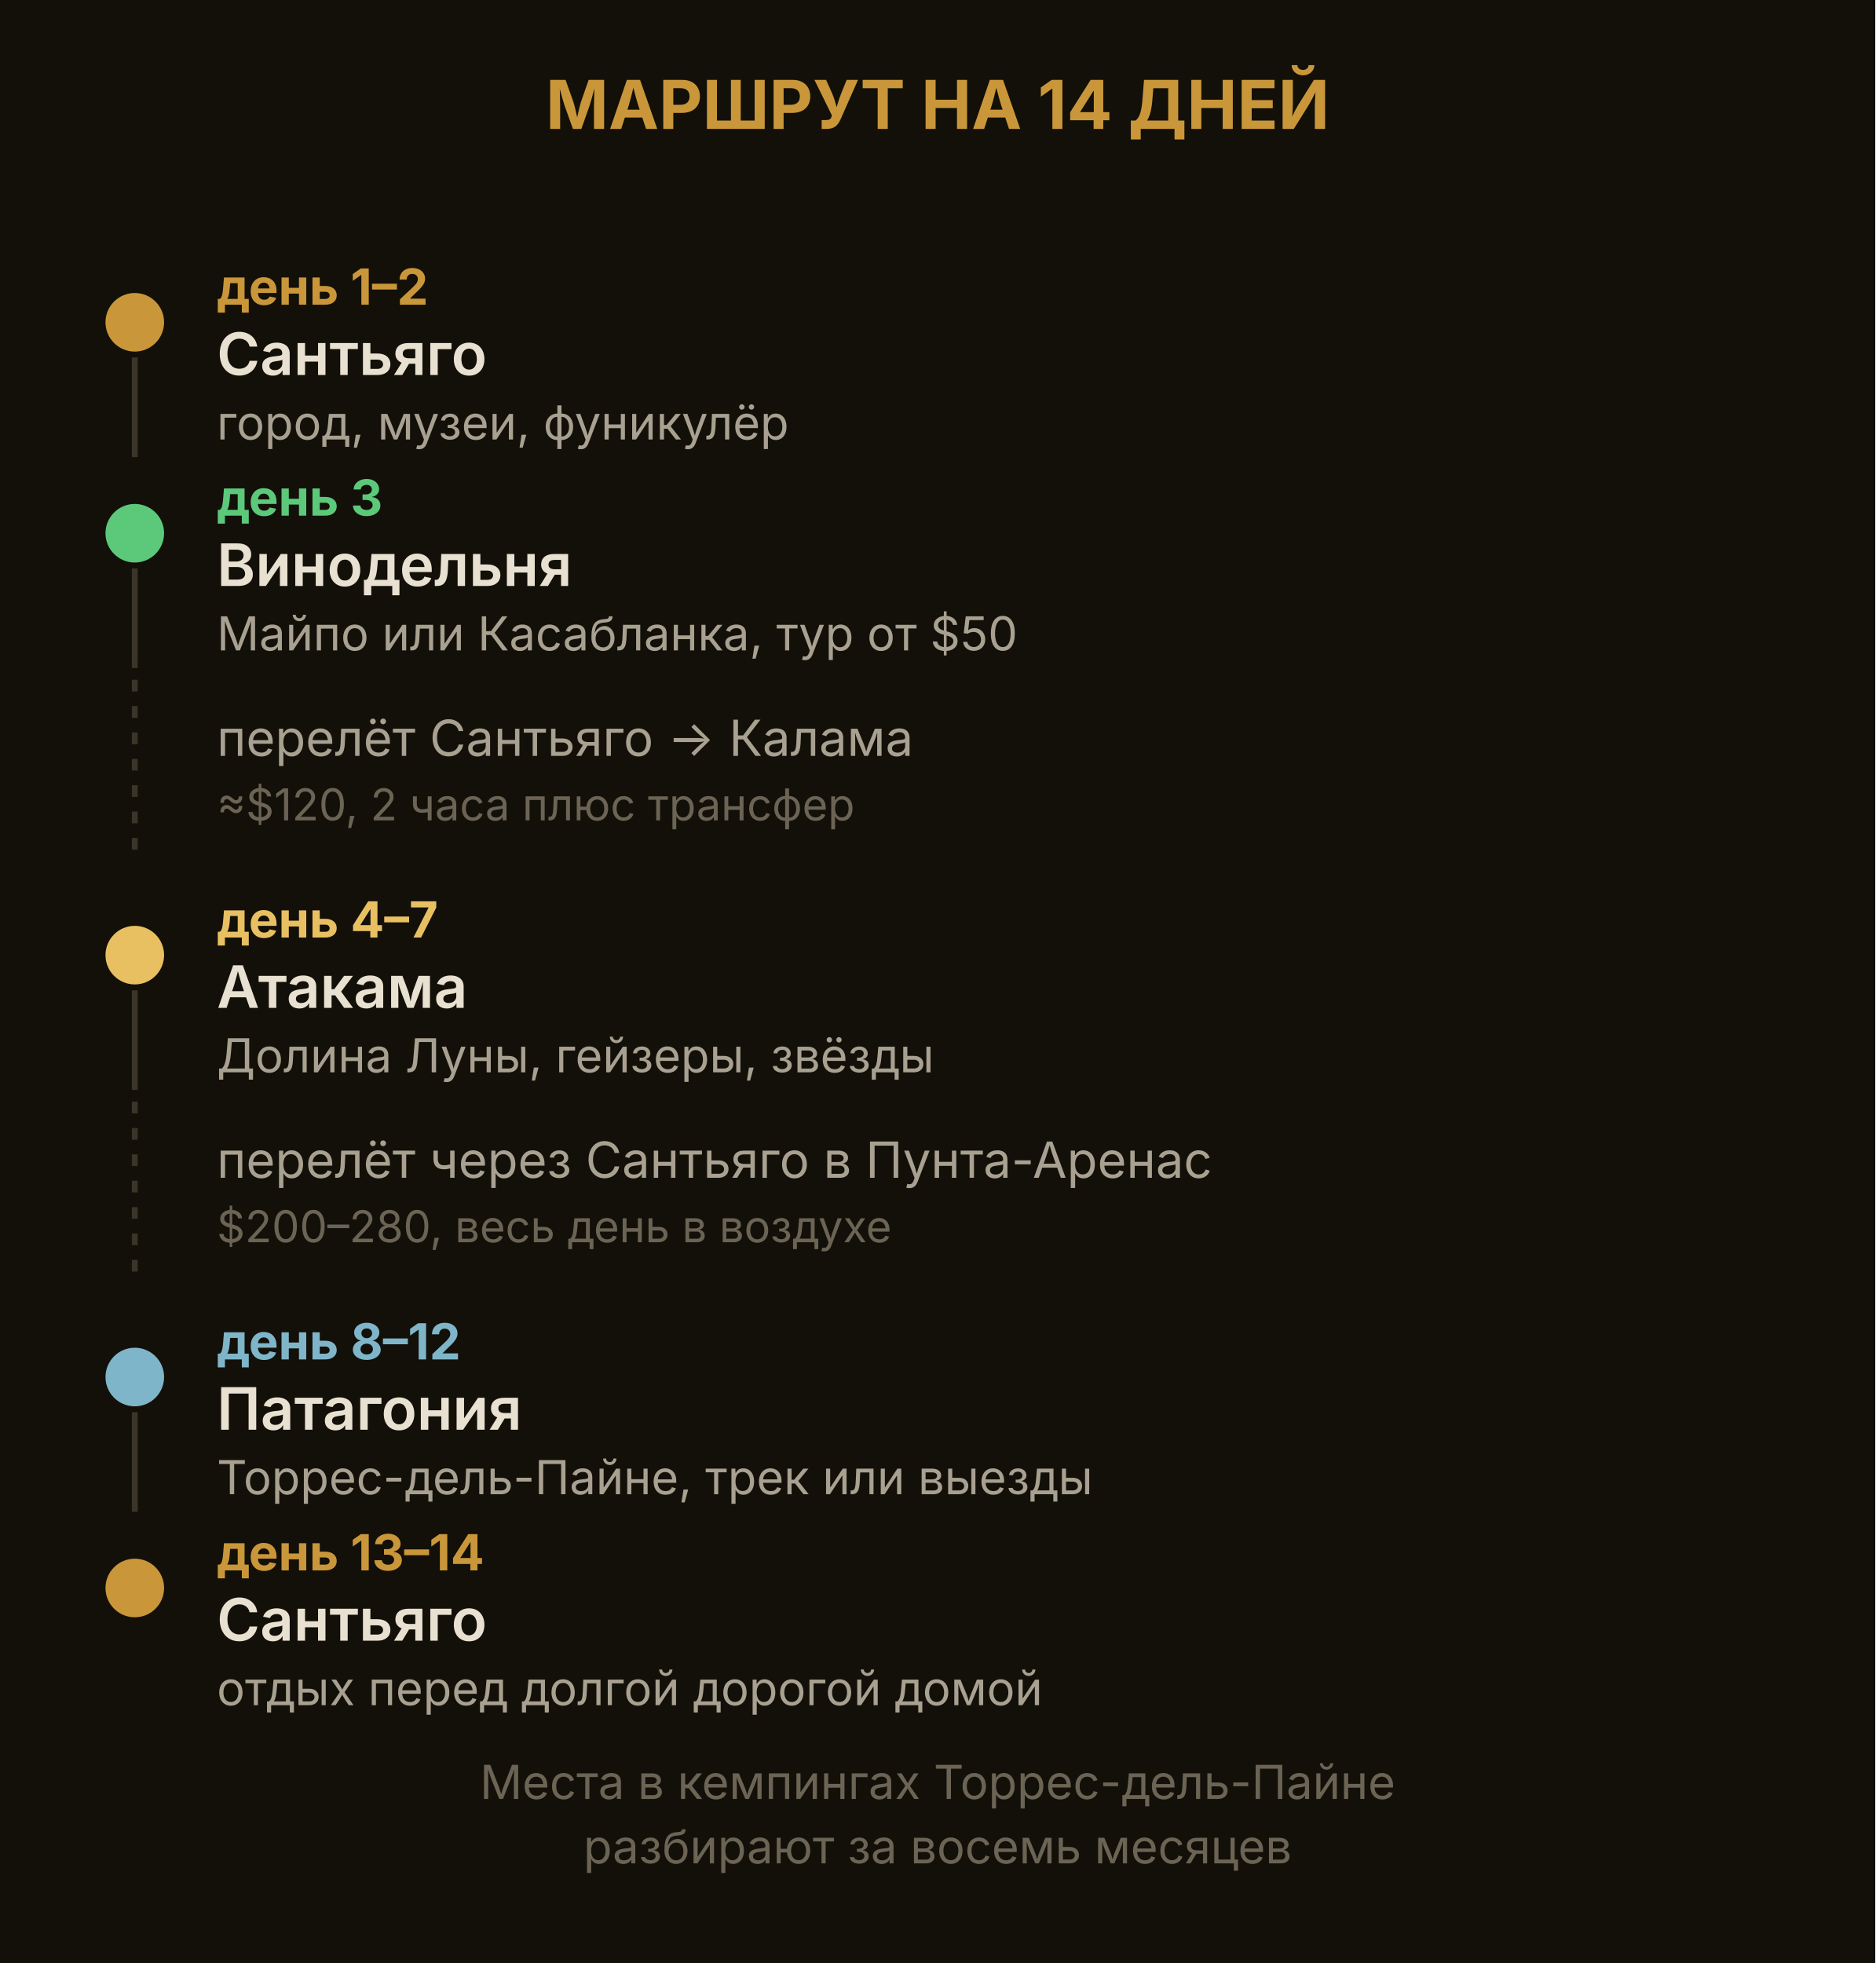
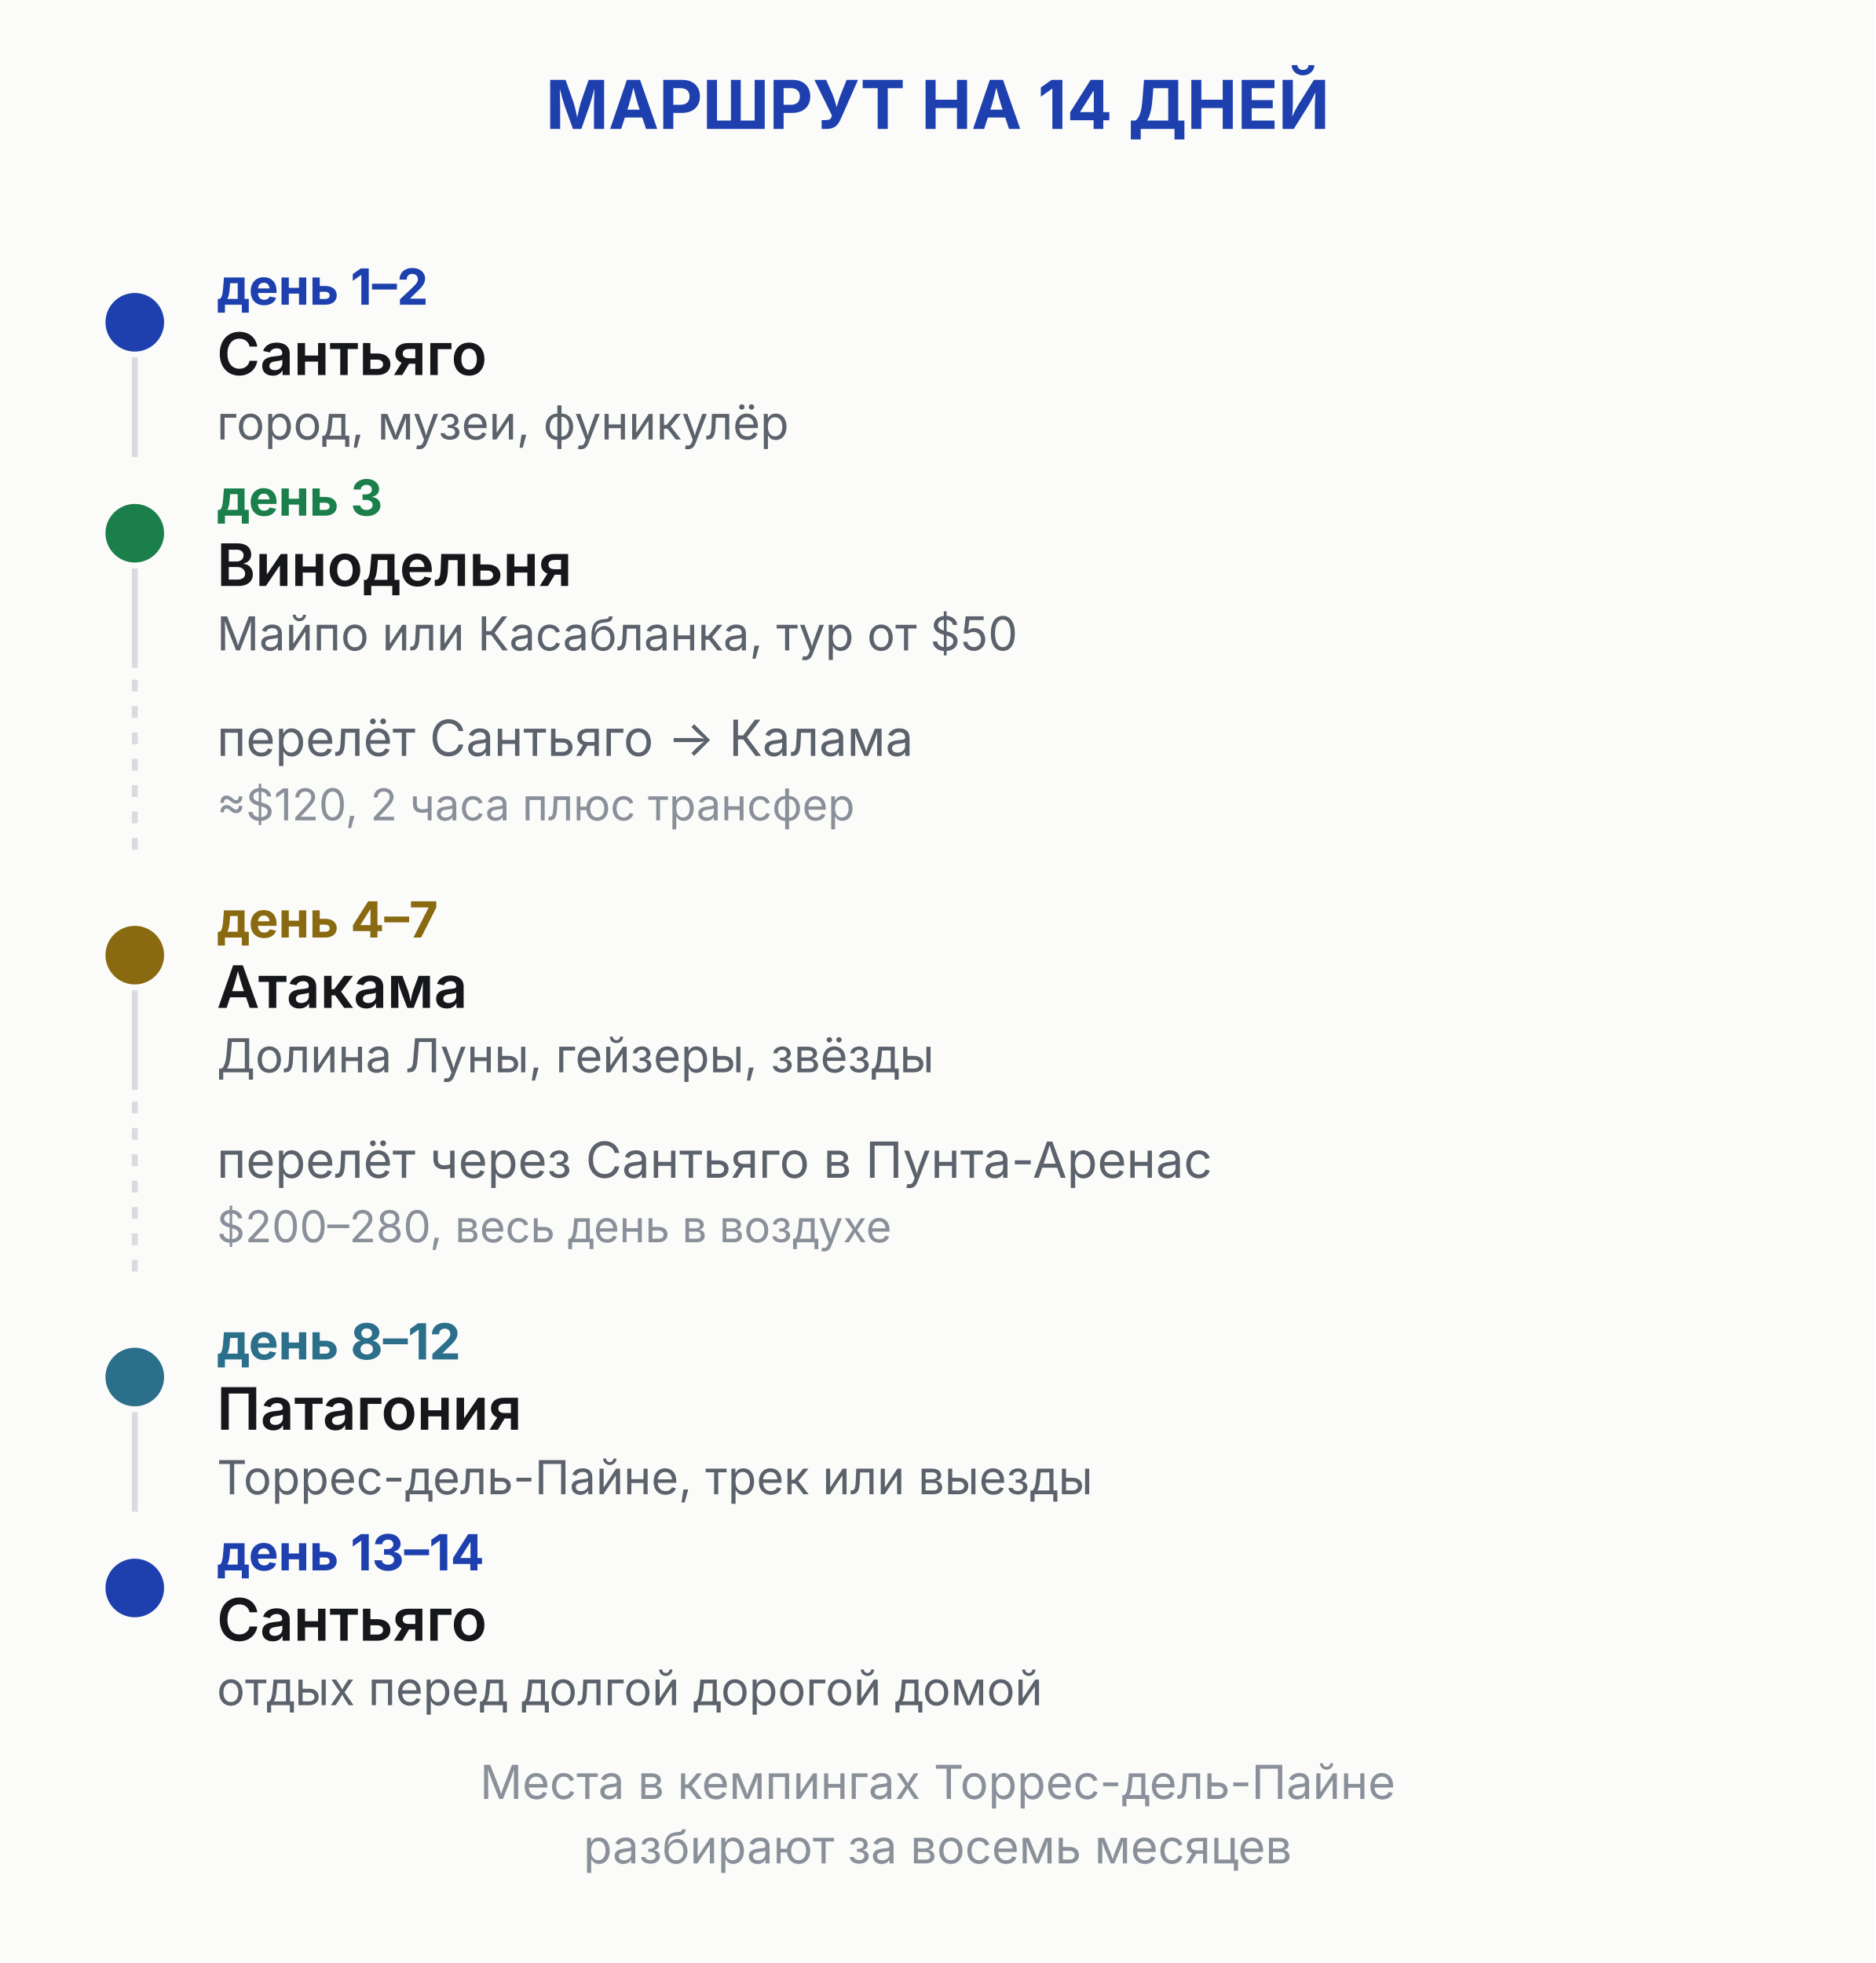
<svg xmlns="http://www.w3.org/2000/svg" viewBox="0 0 640 670" width="640" height="670" font-family="system-ui,-apple-system,sans-serif">
-   <rect width="640" height="670" fill="#131009" />
-   <text x="320" y="44" text-anchor="middle" fill="#c9973a" font-size="23" font-weight="700">МАРШРУТ НА 14 ДНЕЙ</text>
-   <circle cx="46" cy="110" r="10" fill="#c9973a" />
-   <line x1="46" y1="122" x2="46" y2="156" stroke="#3a3429" stroke-width="2" />
-   <text x="74" y="104" fill="#c9973a" font-size="17" font-weight="700">день 1–2</text>
-   <text x="74" y="128" fill="#e8e0d0" font-size="20" font-weight="600">Сантьяго</text>
-   <text x="74" y="150" fill="#a8a090" font-size="16">город, музеи, фуникулёр</text>
-   <circle cx="46" cy="182" r="10" fill="#5cc97a" />
-   <line x1="46" y1="194" x2="46" y2="228" stroke="#3a3429" stroke-width="2" />
-   <text x="74" y="176" fill="#5cc97a" font-size="17" font-weight="700">день 3</text>
-   <text x="74" y="200" fill="#e8e0d0" font-size="20" font-weight="600">Винодельня</text>
-   <text x="74" y="222" fill="#a8a090" font-size="16">Майпо или Касабланка, тур от $50</text>
-   <line x1="46" y1="232" x2="46" y2="290" stroke="#3a3429" stroke-width="2" stroke-dasharray="4 5" />
-   <text x="74" y="258" fill="#a8a090" font-size="17">перелёт Сантьяго → Калама</text>
-   <text x="74" y="280" fill="#6b6455" font-size="15">≈$120, 2 часа плюс трансфер</text>
-   <circle cx="46" cy="326" r="10" fill="#e8c062" />
-   <line x1="46" y1="338" x2="46" y2="372" stroke="#3a3429" stroke-width="2" />
-   <text x="74" y="320" fill="#e8c062" font-size="17" font-weight="700">день 4–7</text>
-   <text x="74" y="344" fill="#e8e0d0" font-size="20" font-weight="600">Атакама</text>
-   <text x="74" y="366" fill="#a8a090" font-size="16">Долина Луны, гейзеры, звёзды</text>
-   <line x1="46" y1="376" x2="46" y2="434" stroke="#3a3429" stroke-width="2" stroke-dasharray="4 5" />
-   <text x="74" y="402" fill="#a8a090" font-size="17">перелёт через Сантьяго в Пунта-Аренас</text>
-   <text x="74" y="424" fill="#6b6455" font-size="15">$200–280, весь день в воздухе</text>
-   <circle cx="46" cy="470" r="10" fill="#7fb5c9" />
-   <line x1="46" y1="482" x2="46" y2="516" stroke="#3a3429" stroke-width="2" />
-   <text x="74" y="464" fill="#7fb5c9" font-size="17" font-weight="700">день 8–12</text>
-   <text x="74" y="488" fill="#e8e0d0" font-size="20" font-weight="600">Патагония</text>
-   <text x="74" y="510" fill="#a8a090" font-size="16">Торрес-дель-Пайне, трек или выезды</text>
-   <circle cx="46" cy="542" r="10" fill="#c9973a" />
-   <text x="74" y="536" fill="#c9973a" font-size="17" font-weight="700">день 13–14</text>
-   <text x="74" y="560" fill="#e8e0d0" font-size="20" font-weight="600">Сантьяго</text>
-   <text x="74" y="582" fill="#a8a090" font-size="16">отдых перед долгой дорогой домой</text>
-   <text x="320" y="614" text-anchor="middle" fill="#6b6455" font-size="16">Места в кемпингах Торрес-дель-Пайне</text>
-   <text x="320" y="636" text-anchor="middle" fill="#6b6455" font-size="16">разбирают за восемь месяцев</text>
+   <rect width="640" height="670" fill="#fbfbfa" />
+   <text x="320" y="44" text-anchor="middle" fill="#1d40ae" font-size="23" font-weight="700">МАРШРУТ НА 14 ДНЕЙ</text>
+   <circle cx="46" cy="110" r="10" fill="#1d40ae" />
+   <line x1="46" y1="122" x2="46" y2="156" stroke="#d9dbde" stroke-width="2" />
+   <text x="74" y="104" fill="#1d40ae" font-size="17" font-weight="700">день 1–2</text>
+   <text x="74" y="128" fill="#15171a" font-size="20" font-weight="600">Сантьяго</text>
+   <text x="74" y="150" fill="#5c626b" font-size="16">город, музеи, фуникулёр</text>
+   <circle cx="46" cy="182" r="10" fill="#1a7f4b" />
+   <line x1="46" y1="194" x2="46" y2="228" stroke="#d9dbde" stroke-width="2" />
+   <text x="74" y="176" fill="#1a7f4b" font-size="17" font-weight="700">день 3</text>
+   <text x="74" y="200" fill="#15171a" font-size="20" font-weight="600">Винодельня</text>
+   <text x="74" y="222" fill="#5c626b" font-size="16">Майпо или Касабланка, тур от $50</text>
+   <line x1="46" y1="232" x2="46" y2="290" stroke="#d9dbde" stroke-width="2" stroke-dasharray="4 5" />
+   <text x="74" y="258" fill="#5c626b" font-size="17">перелёт Сантьяго → Калама</text>
+   <text x="74" y="280" fill="#8a9099" font-size="15">≈$120, 2 часа плюс трансфер</text>
+   <circle cx="46" cy="326" r="10" fill="#8a6a10" />
+   <line x1="46" y1="338" x2="46" y2="372" stroke="#d9dbde" stroke-width="2" />
+   <text x="74" y="320" fill="#8a6a10" font-size="17" font-weight="700">день 4–7</text>
+   <text x="74" y="344" fill="#15171a" font-size="20" font-weight="600">Атакама</text>
+   <text x="74" y="366" fill="#5c626b" font-size="16">Долина Луны, гейзеры, звёзды</text>
+   <line x1="46" y1="376" x2="46" y2="434" stroke="#d9dbde" stroke-width="2" stroke-dasharray="4 5" />
+   <text x="74" y="402" fill="#5c626b" font-size="17">перелёт через Сантьяго в Пунта-Аренас</text>
+   <text x="74" y="424" fill="#8a9099" font-size="15">$200–280, весь день в воздухе</text>
+   <circle cx="46" cy="470" r="10" fill="#2b6f8a" />
+   <line x1="46" y1="482" x2="46" y2="516" stroke="#d9dbde" stroke-width="2" />
+   <text x="74" y="464" fill="#2b6f8a" font-size="17" font-weight="700">день 8–12</text>
+   <text x="74" y="488" fill="#15171a" font-size="20" font-weight="600">Патагония</text>
+   <text x="74" y="510" fill="#5c626b" font-size="16">Торрес-дель-Пайне, трек или выезды</text>
+   <circle cx="46" cy="542" r="10" fill="#1d40ae" />
+   <text x="74" y="536" fill="#1d40ae" font-size="17" font-weight="700">день 13–14</text>
+   <text x="74" y="560" fill="#15171a" font-size="20" font-weight="600">Сантьяго</text>
+   <text x="74" y="582" fill="#5c626b" font-size="16">отдых перед долгой дорогой домой</text>
+   <text x="320" y="614" text-anchor="middle" fill="#8a9099" font-size="16">Места в кемпингах Торрес-дель-Пайне</text>
+   <text x="320" y="636" text-anchor="middle" fill="#8a9099" font-size="16">разбирают за восемь месяцев</text>
</svg>
